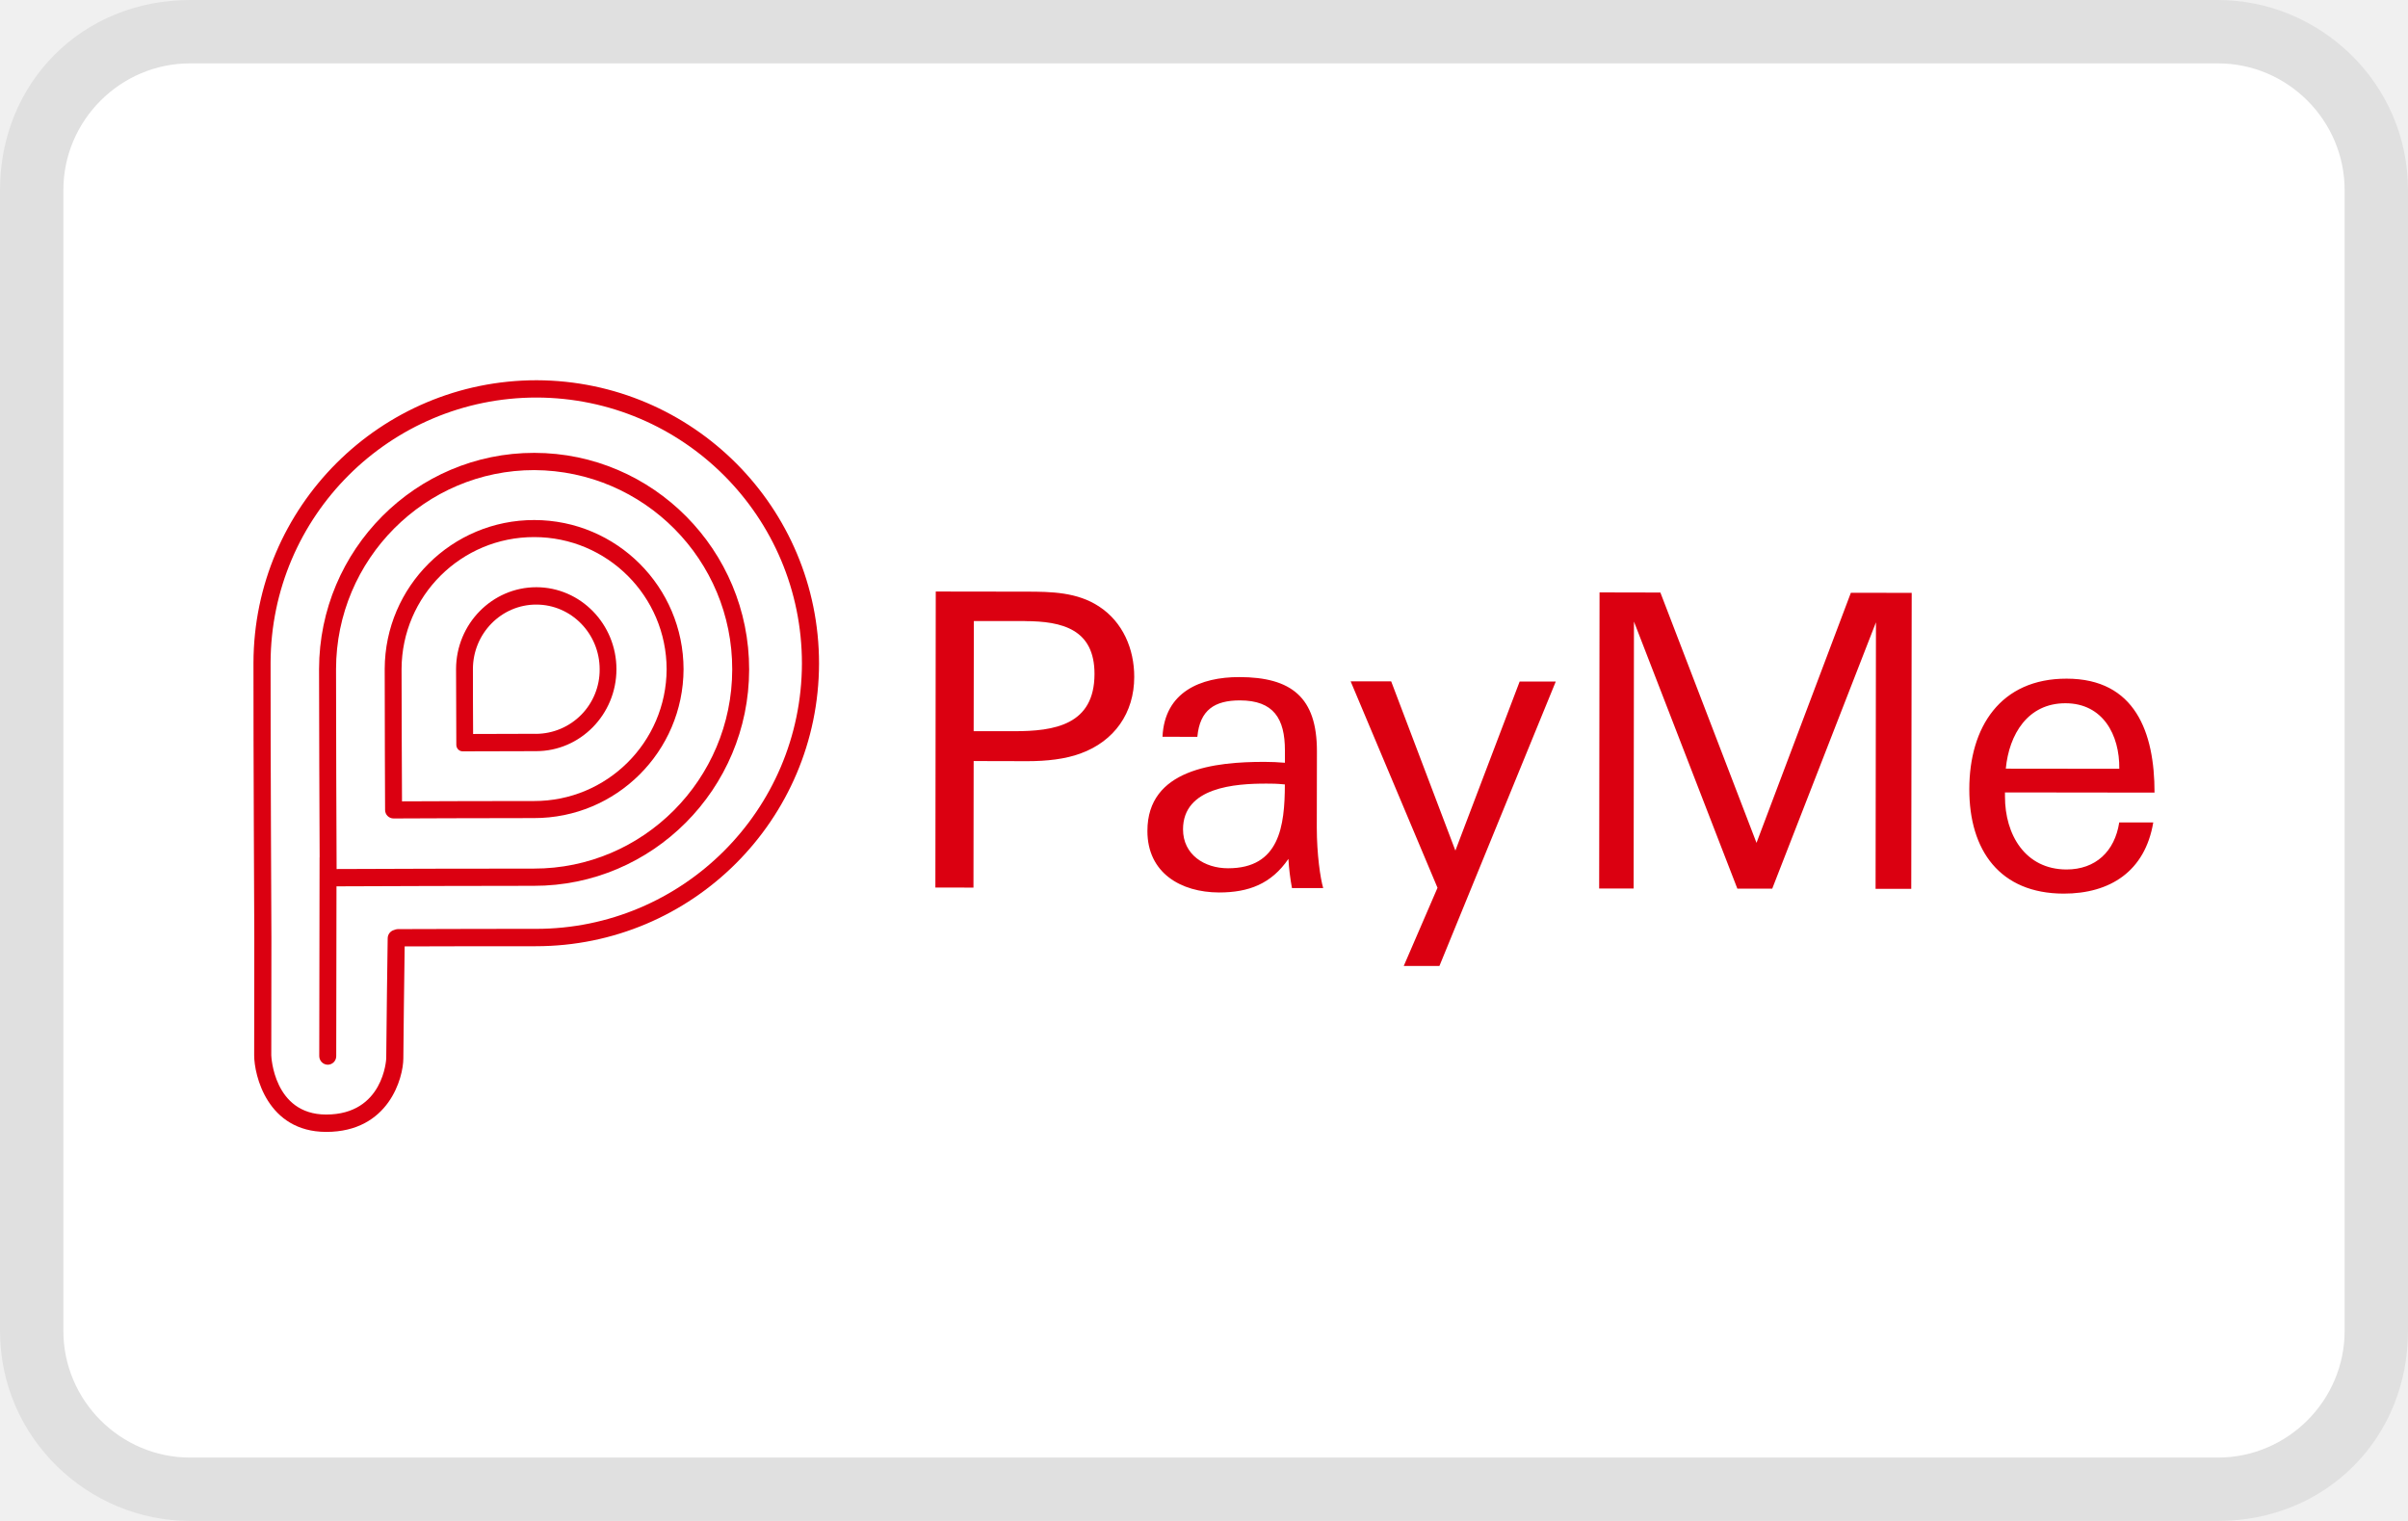
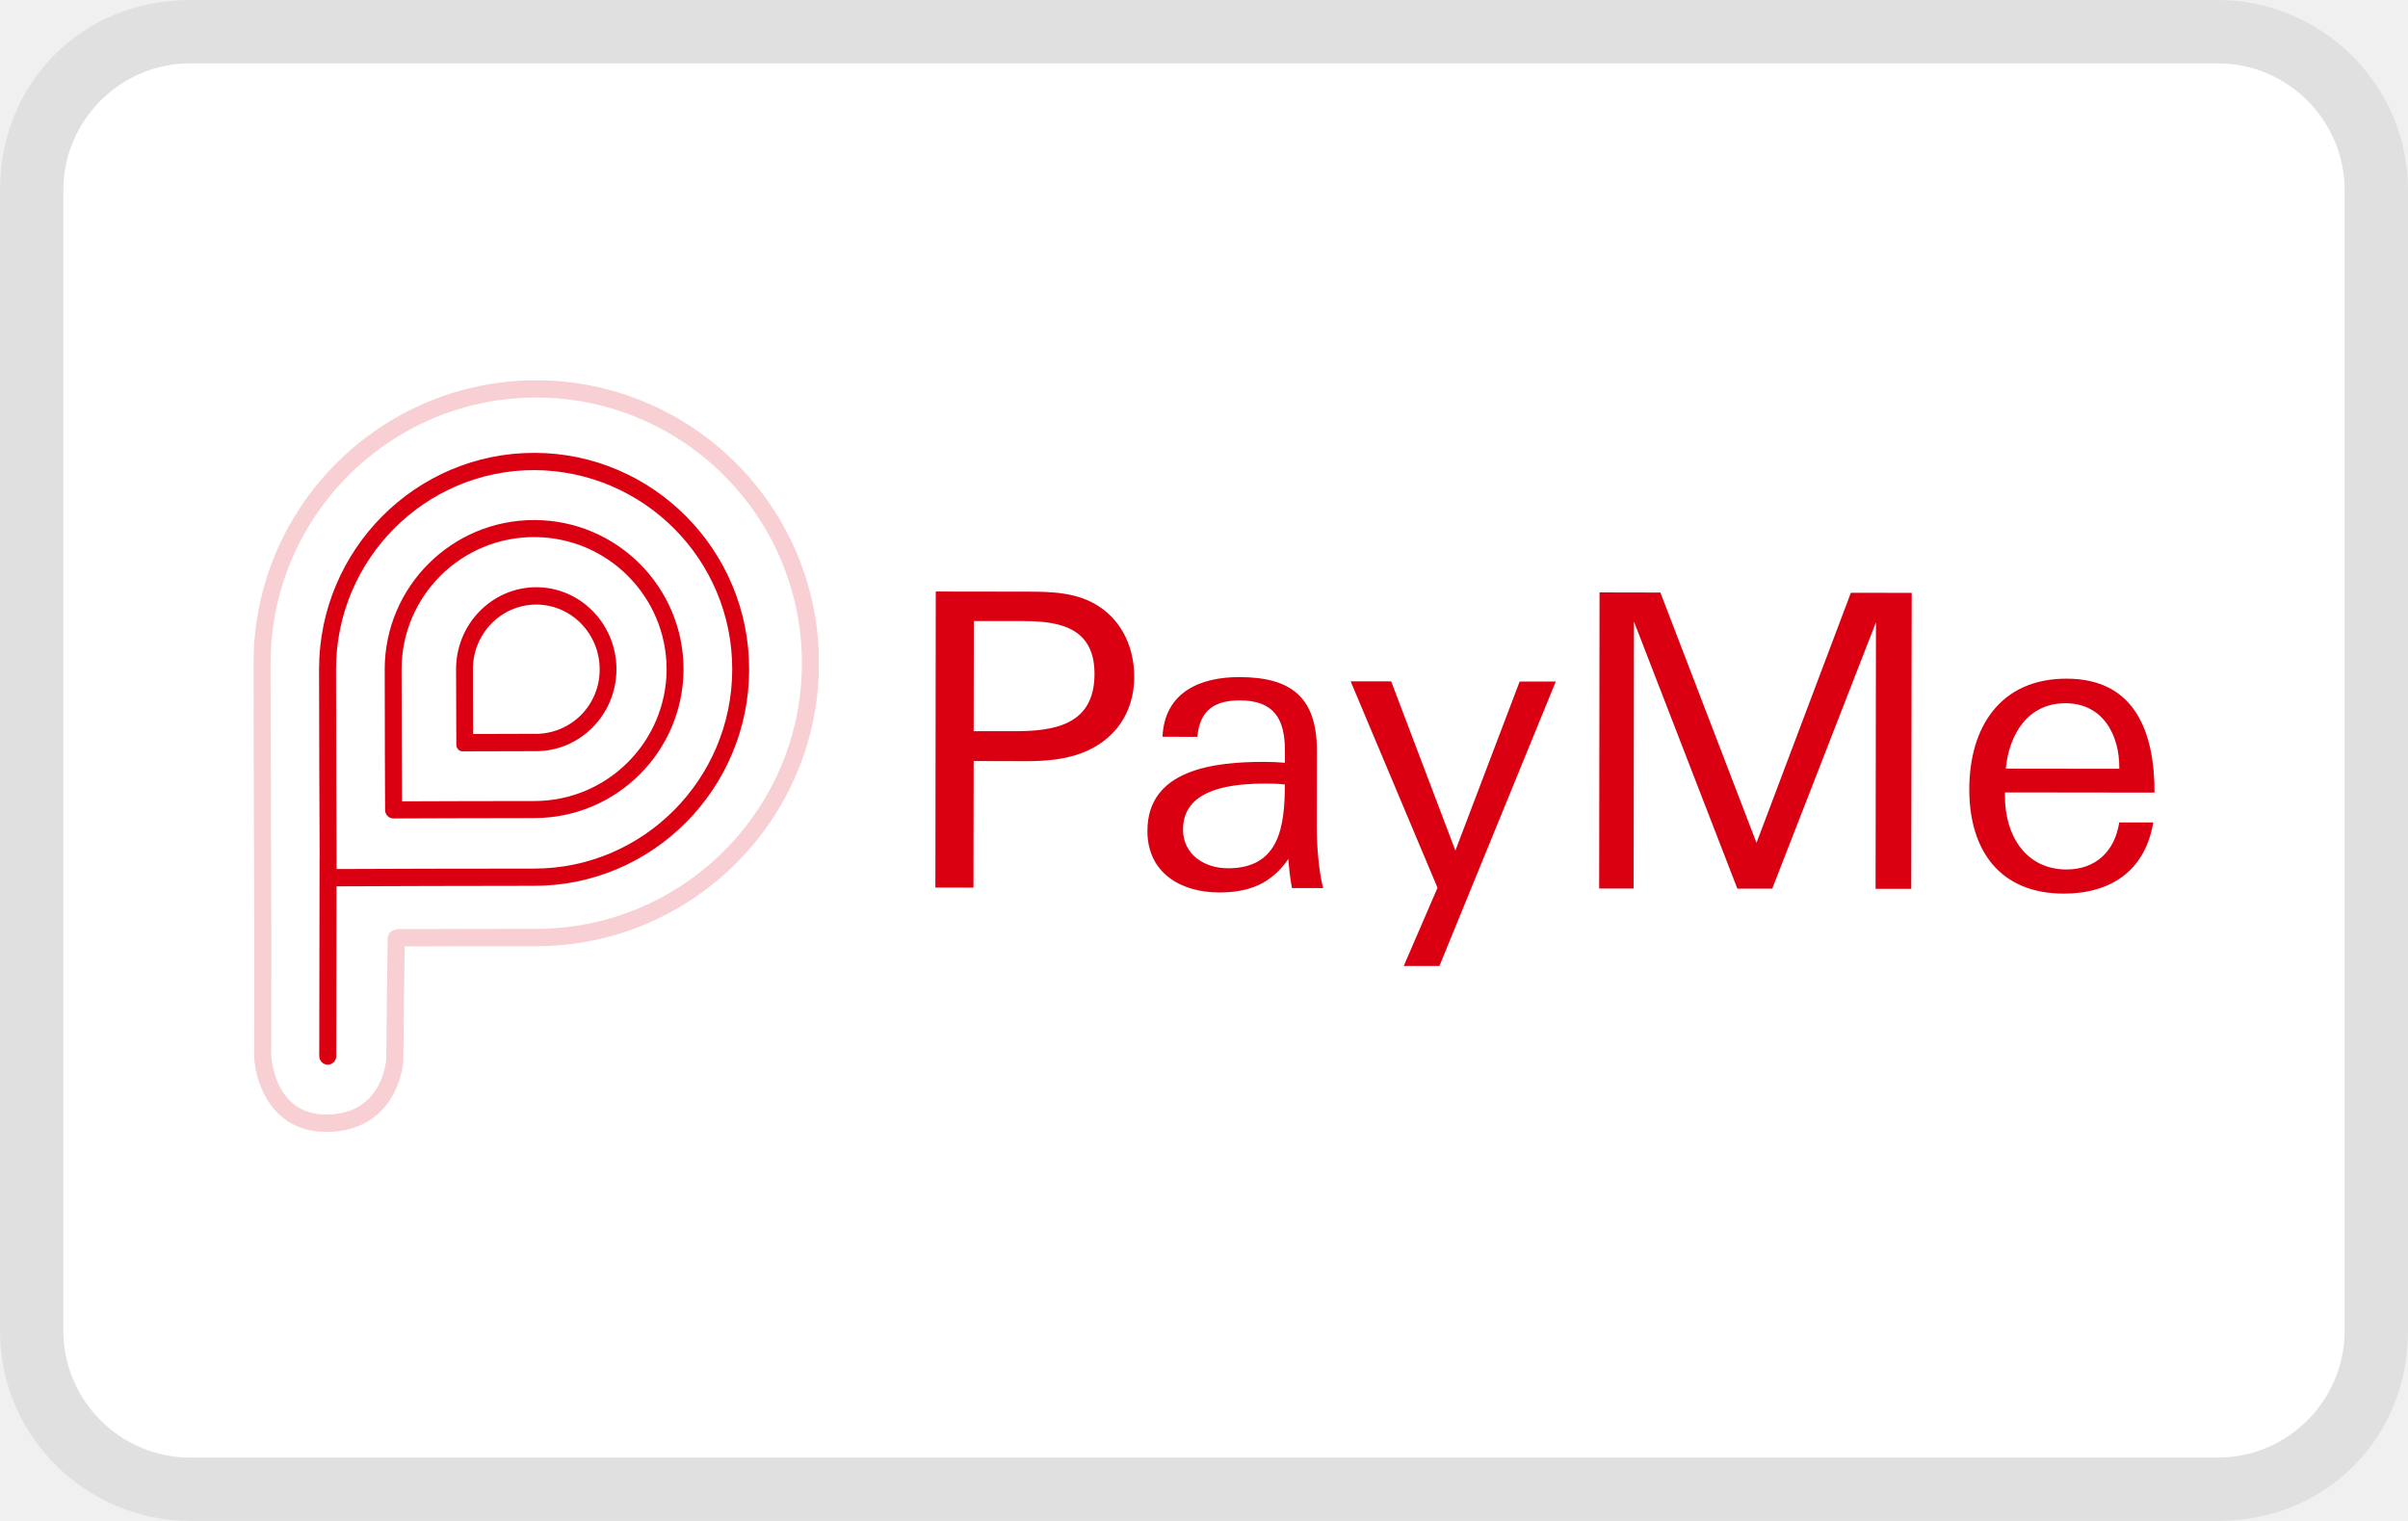
<svg xmlns="http://www.w3.org/2000/svg" role="img" viewBox="0 0 38 24" width="38" height="24" aria-labelledby="pi-payme">
-   <g clip-path="url(#a)">
+   <g clip-path="url(#pi-payme-a)">
    <path fill="#000" d="M35 0H3C1.3 0 0 1.3 0 3v18c0 1.7 1.4 3 3 3h32c1.7 0 3-1.3 3-3V3c0-1.7-1.4-3-3-3Z" opacity=".07" />
    <path fill="#fff" d="M35 1c1.1 0 2 .9 2 2v18c0 1.1-.9 2-2 2H3c-1.1 0-2-.9-2-2V3c0-1.1.9-2 2-2h32Z" />
    <path fill="#DB0011" fill-rule="evenodd" d="M8.432 8.206a2.357 2.357 0 0 0-2.361 2.348c-.001.637.006 2.21.006 2.227 0 .074.06.134.134.134.017 0 1.64-.007 2.215-.006a2.357 2.357 0 0 0 2.361-2.348 2.358 2.358 0 0 0-2.355-2.355Zm-.006 4.434c-.479-.001-1.68.003-2.082.005-.002-.397-.007-1.564-.007-2.09a2.09 2.09 0 0 1 2.095-2.08 2.09 2.09 0 0 1 2.088 2.085 2.089 2.089 0 0 1-2.094 2.08Z" clip-rule="evenodd" />
    <path fill="#DB0011" fill-rule="evenodd" d="M8.433 7.146c-1.87-.003-3.395 1.527-3.398 3.411 0 .73.006 2.288.009 2.967l-.001.01-.005 3.13c0 .075.06.136.134.137a.135.135 0 0 0 .134-.137l.004-2.678c.51-.002 2.385-.009 3.114-.008 1.871.003 3.396-1.528 3.398-3.412.003-1.883-1.517-3.418-3.389-3.42m-.008 6.56c-.728-.002-2.596.005-3.113.007-.002-.514-.01-2.346-.009-3.155.002-1.734 1.407-3.142 3.13-3.14a3.14 3.14 0 0 1 3.122 3.148c-.003 1.733-1.407 3.142-3.13 3.14Z" clip-rule="evenodd" />
    <mask id="pi-payme-b" width="9" height="12" x="4" y="6" maskUnits="userSpaceOnUse" style="mask-type:luminance">
      <path fill="#DB0011" d="M4 6h8.925v11.86H4V6Z" />
    </mask>
-     <g mask="url(#b)">
+     <g mask="url(#pi-payme-b)">
      <path fill="#DB0011" fill-rule="evenodd" d="M8.469 6A4.469 4.469 0 0 0 4 10.46c-.002 1.243.013 4.315.013 4.345l-.002 1.847c0 .313.207 1.207 1.135 1.209.993.001 1.218-.858 1.219-1.159 0-.219.016-1.381.021-1.768.69-.002 1.38-.004 2.07-.003a4.469 4.469 0 0 0 4.469-4.46A4.47 4.47 0 0 0 8.469 6Zm-.012 8.657c-.418 0-1.149 0-2.174.004a.128.128 0 0 0-.037.005l-.031.01a.137.137 0 0 0-.097.129c-.001.066-.023 1.633-.023 1.897 0 .009-.042.886-.949.885-.83-.001-.865-.925-.865-.935l.002-1.848c0-.03-.015-3.102-.013-4.345a4.197 4.197 0 0 1 4.198-4.186 4.197 4.197 0 0 1 4.187 4.198 4.197 4.197 0 0 1-4.198 4.186Z" clip-rule="evenodd" />
    </g>
    <path fill="#DB0011" fill-rule="evenodd" d="M16.174 9.8h-.806l-.003 1.738h.633c.646.002 1.273-.101 1.274-.902.001-.704-.504-.834-1.098-.835Zm.88 2.089c-.244.09-.538.122-.839.122l-.85-.002-.003 1.997-.601-.001.006-4.671 1.426.002c.397 0 .806.007 1.151.234.377.246.556.673.555 1.112 0 .569-.315 1.014-.846 1.207Zm2.934.476c-.499-.001-1.318.056-1.319.721 0 .4.338.615.71.615.812.001.896-.664.897-1.323-.134-.013-.198-.013-.288-.013Zm.4 1.648a3.714 3.714 0 0 1-.056-.46c-.27.395-.628.53-1.095.53-.6-.002-1.131-.306-1.13-.972 0-.975 1.063-1.09 1.85-1.089.106 0 .213.005.32.014v-.194c0-.504-.178-.789-.71-.79-.396 0-.633.148-.672.575l-.55-.001c.033-.71.603-.942 1.21-.942.825.001 1.228.319 1.227 1.171l-.002 1.202c0 .426.057.808.101.956h-.492Zm2.327 1.23h-.563l.533-1.234-1.371-3.258.64.001 1.013 2.67 1.014-2.667h.57l-1.836 4.488Zm6.883-1.218.006-4.205-1.637 4.203h-.55l-1.632-4.215-.005 4.212h-.544l.006-4.672.96.002 1.517 3.95 1.489-3.946.96.001-.007 4.671h-.563Zm2.997-2.928c-.595-.001-.89.49-.942 1.032l1.791.002c.007-.536-.26-1.034-.85-1.034Zm-.955 1.407v.064c-.001.601.318 1.15.97 1.152.46 0 .762-.284.833-.742h.537c-.129.77-.68 1.124-1.415 1.123-1.004-.002-1.49-.68-1.488-1.65.001-.975.489-1.744 1.537-1.742 1.081.001 1.387.848 1.386 1.798l-2.36-.003ZM8.464 9.266c-.697 0-1.266.579-1.267 1.292 0 .346.004 1.195.004 1.195 0 .057.045.103.1.103l1.16-.003c.697 0 1.266-.579 1.267-1.292 0-.713-.566-1.294-1.264-1.295Zm-.003 2.313-.995.003c-.001-.223-.004-.769-.003-1.024 0-.562.45-1.019 1-1.018.552 0 1 .459 1 1.021A1.01 1.01 0 0 1 8.46 11.58Z" clip-rule="evenodd" />
  </g>
  <defs>
    <clipPath id="pi-payme-a">
      <path fill="#fff" d="M0 0h38v24H0z" />
    </clipPath>
  </defs>
</svg>
